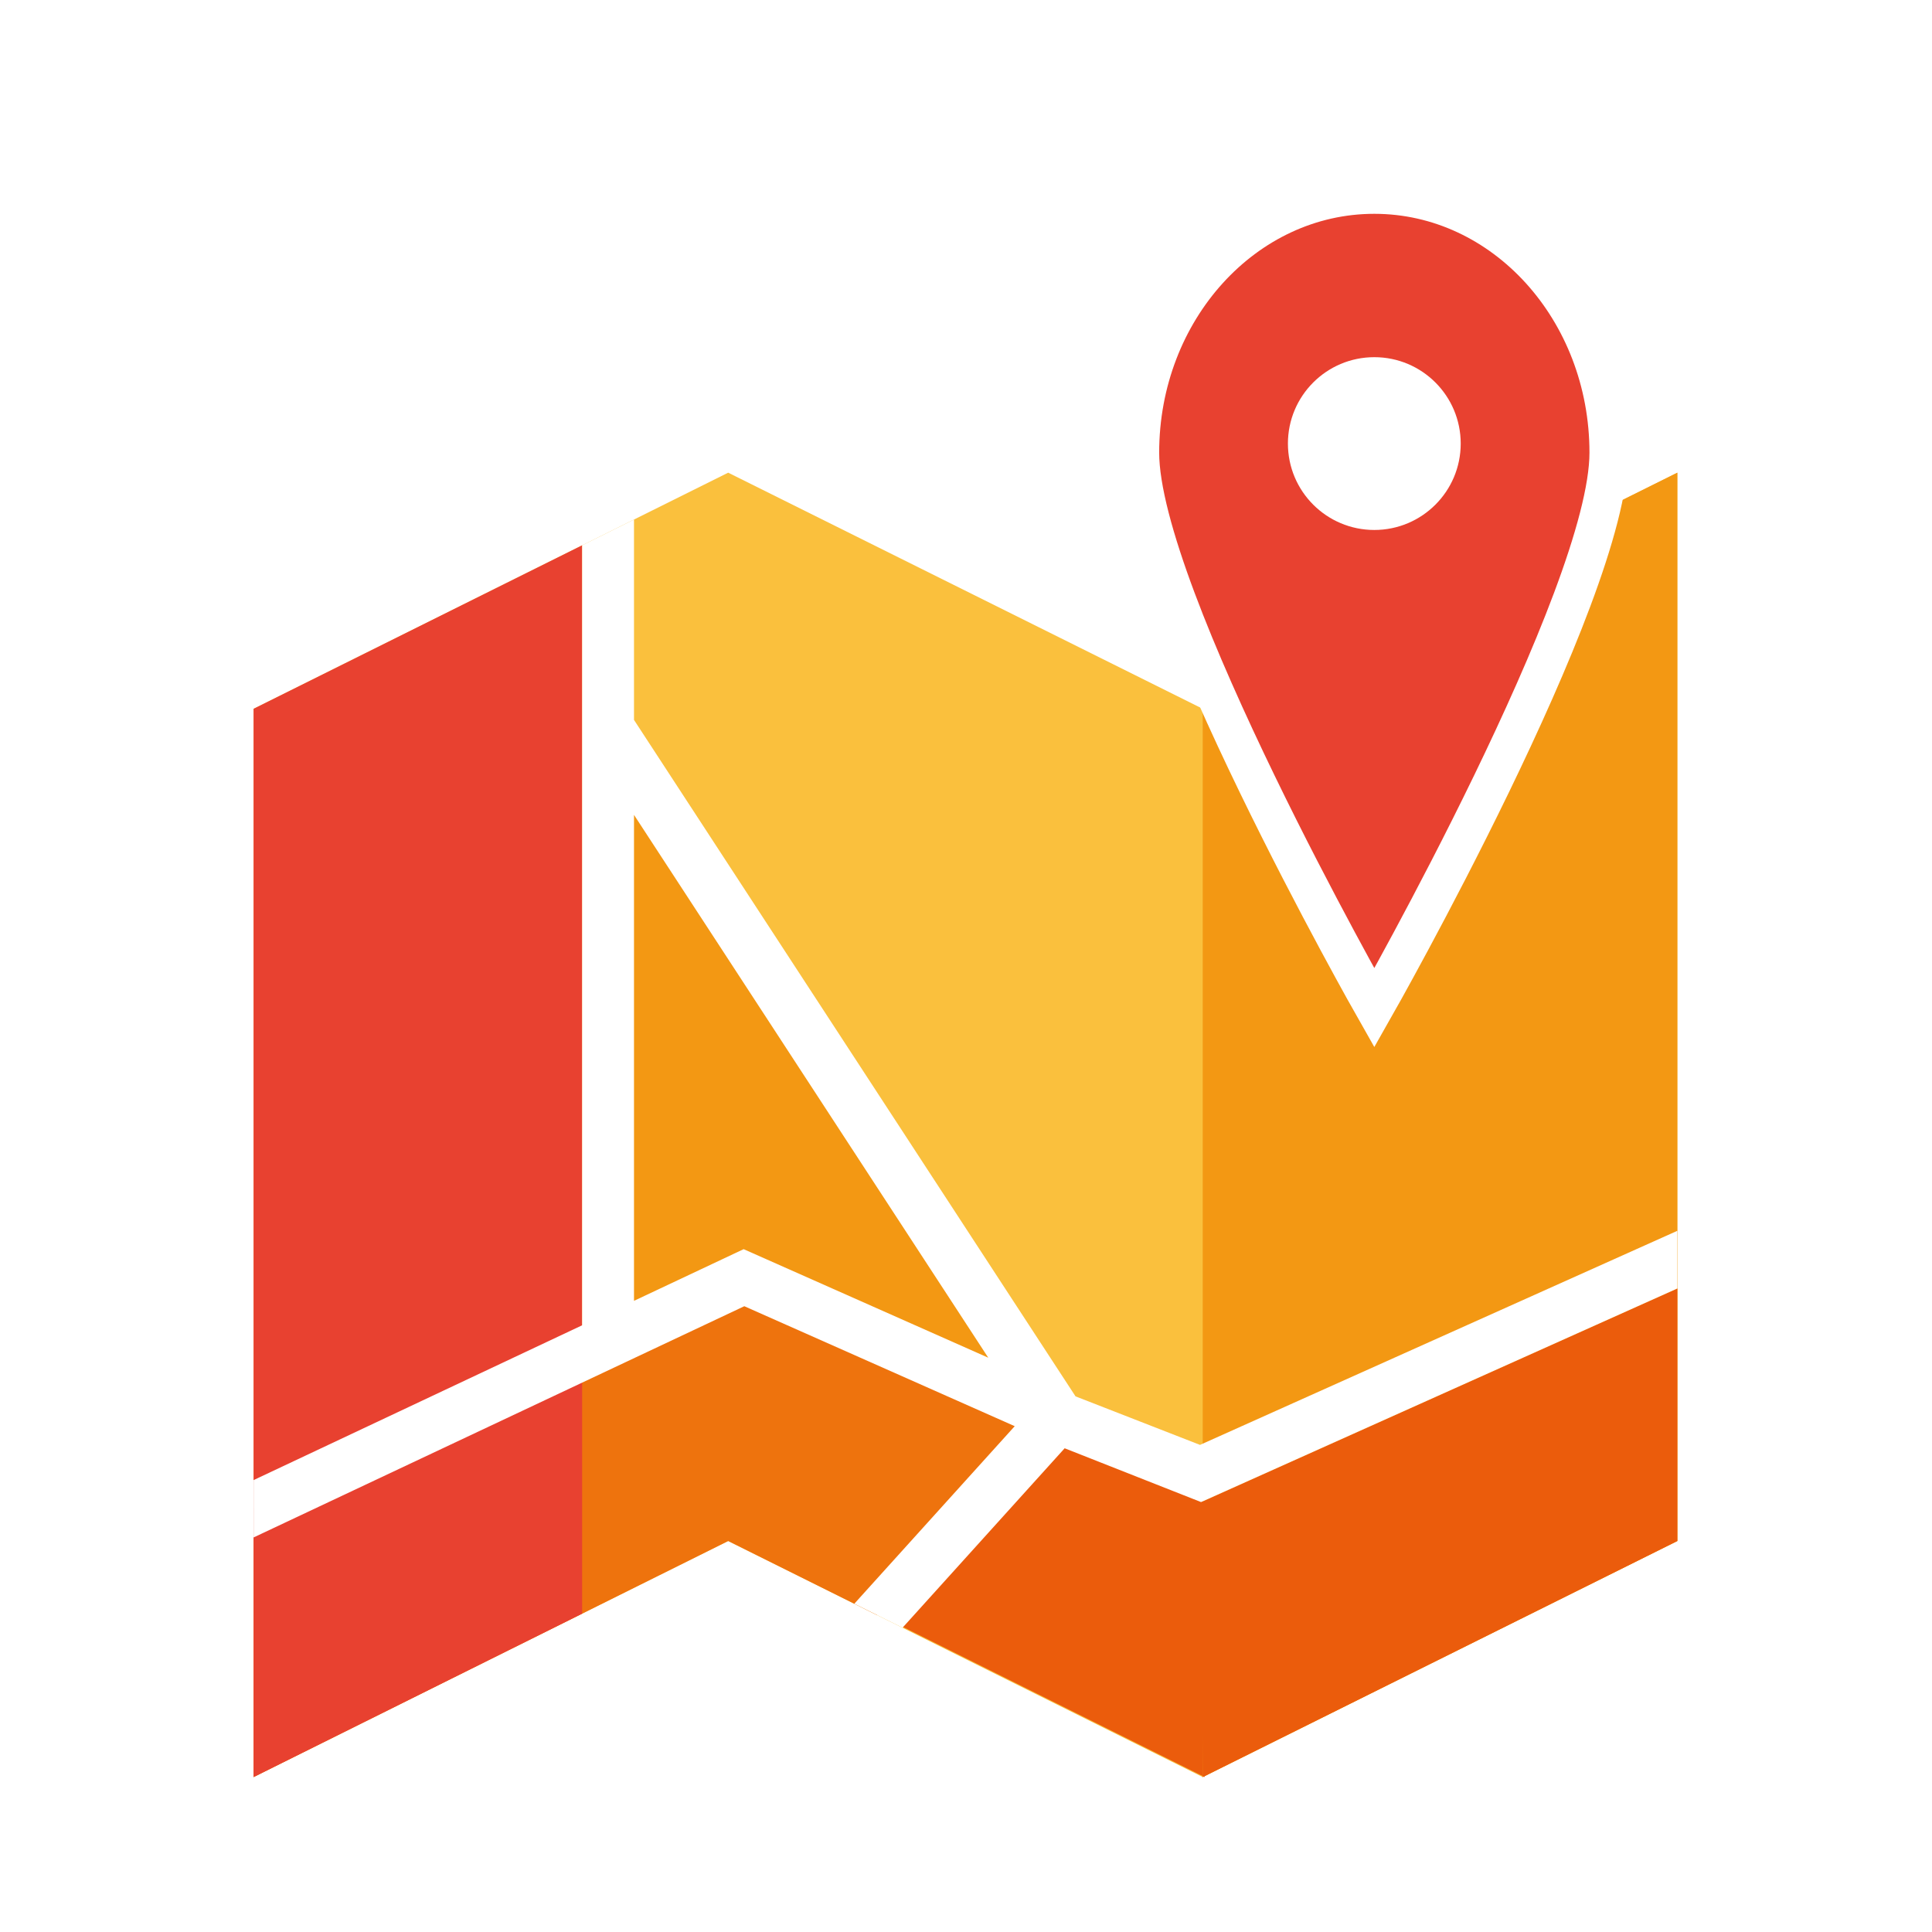
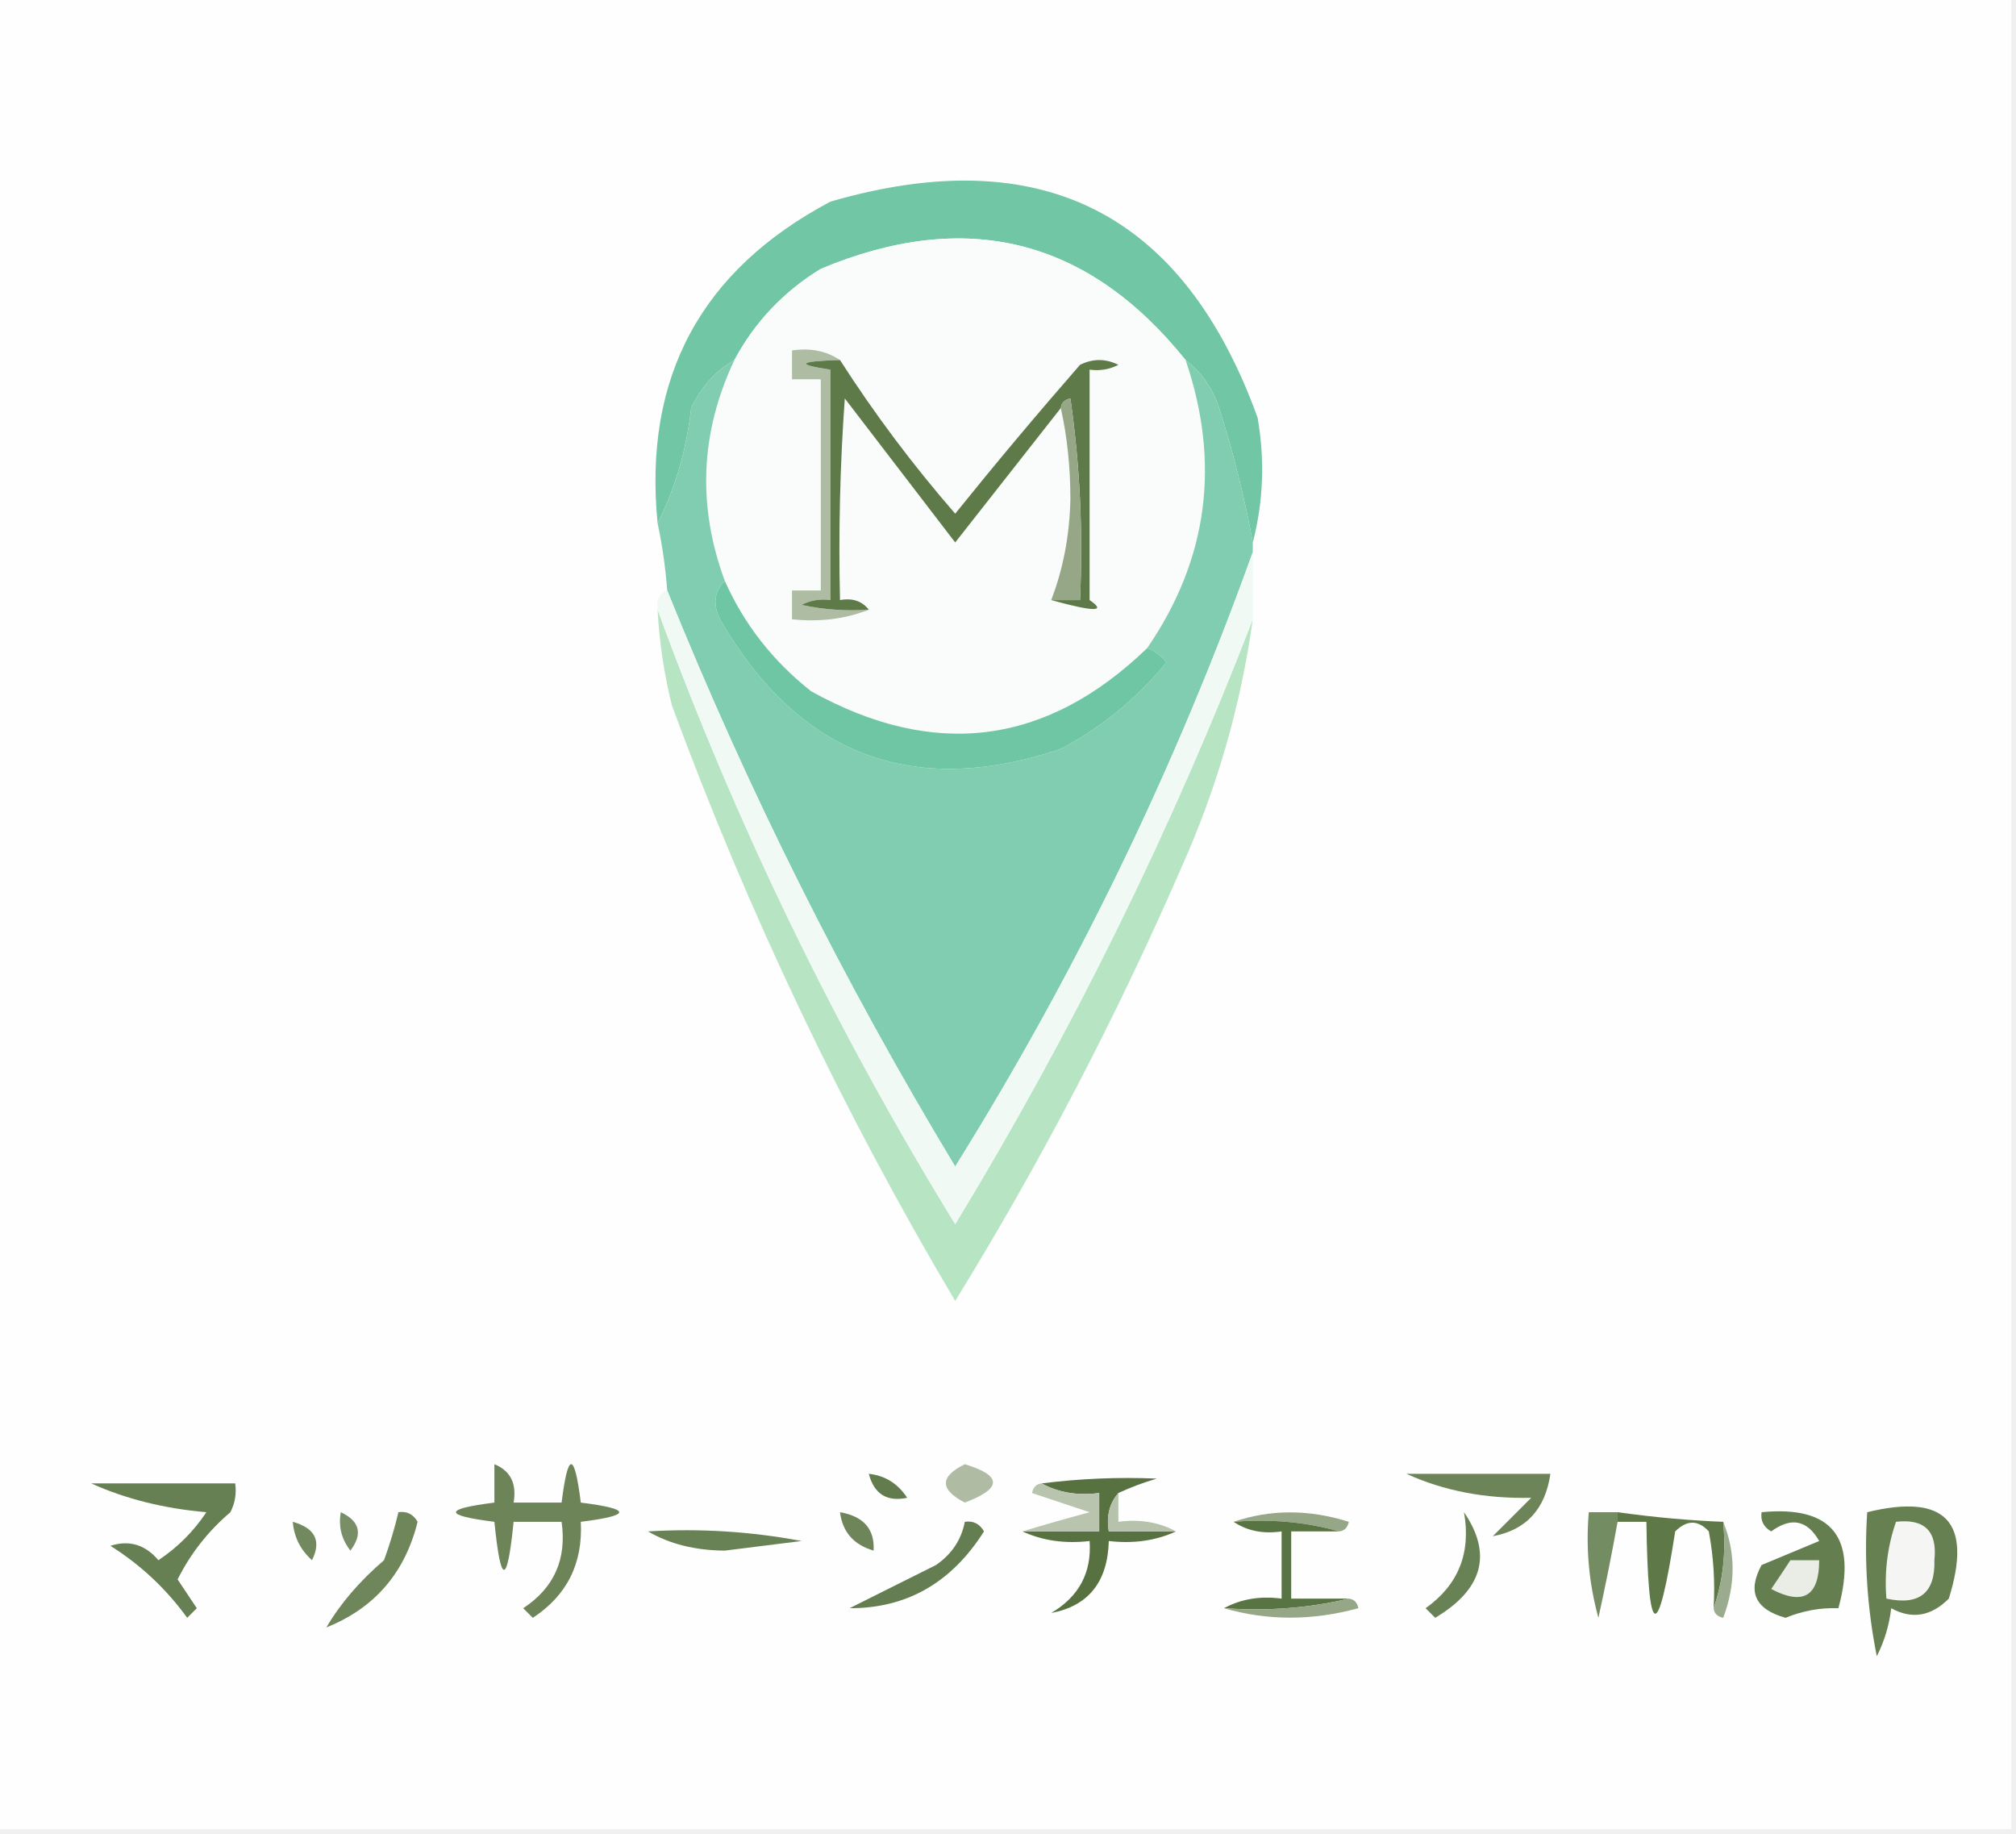
- <svg xmlns="http://www.w3.org/2000/svg" width="320" height="320" viewBox="0 0 320 320" fill="none">
-   <rect width="320" height="320" fill="white" />
-   <path d="M199.21 117.4L120.61 78.29L42 117.4V294.34L120.61 255.24L199.21 294.34L277.82 255.24V78.29L199.21 117.4Z" fill="#FAC03D" />
-   <path d="M199.53 294.34L120.93 255.24V213.42L199.82 248.8L199.53 294.34Z" fill="#EB5C0C" />
-   <path d="M103.13 124.55V220.55L123.39 211.08L172.69 231.56L103.13 124.55Z" fill="#F39813" />
-   <path d="M42 249.83V294.34L120.61 255.24L145.29 267.52L172.69 235.16L122.93 213.42L42 249.83Z" fill="#EE730D" />
-   <path d="M96.42 90.32L42 117.4V294.34L96.42 267.27V90.32Z" fill="#E84130" />
-   <path d="M199.21 294.34L277.82 255.24V78.29L199.21 117.4V294.34Z" fill="#F39813" />
-   <path d="M199.21 294.34L277.82 255.24V213.42L198.93 248.8L199.21 294.34Z" fill="#EB5C0C" />
-   <path d="M227.63 32.21C206.18 32.21 188.79 51.36 188.79 74.98C188.79 98.6 227.63 166.93 227.63 166.93C227.63 166.93 266.47 98.6 266.47 74.98C266.47 51.36 249.08 32.21 227.63 32.21Z" fill="#E84130" stroke="white" stroke-width="6.41" stroke-miterlimit="10" />
-   <path d="M227.63 87.78C235.533 87.78 241.94 81.373 241.94 73.47C241.94 65.567 235.533 59.16 227.63 59.16C219.727 59.16 213.32 65.567 213.32 73.47C213.32 81.373 219.727 87.78 227.63 87.78Z" fill="white" />
-   <path d="M277.82 213.42V203.86L198.76 239.32L178.14 231.28L105.01 119.24V86.05L96.42 90.32V219.51L42 245.15V254.65L123.28 216.35L168.07 236.22L141.5 265.63L149.49 269.6L176.34 239.88L198.93 248.79L277.82 213.41V213.42ZM123.17 206.9L105.01 215.46V134.97L163.69 224.88L123.17 206.9V206.9Z" fill="white" />
+ <svg xmlns="http://www.w3.org/2000/svg" version="1.1" width="210px" height="191px" style="shape-rendering:geometricPrecision; text-rendering:geometricPrecision; image-rendering:optimizeQuality; fill-rule:evenodd; clip-rule:evenodd">
+   <g>
+     <path style="opacity:1" fill="#fefefe" d="M -0.5,-0.5 C 69.5,-0.5 139.5,-0.5 209.5,-0.5C 209.5,63.167 209.5,126.833 209.5,190.5C 139.5,190.5 69.5,190.5 -0.5,190.5C -0.5,126.833 -0.5,63.167 -0.5,-0.5 Z" />
+   </g>
+   <g>
+     <path style="opacity:1" fill="#70c6a5" d="M 130.5,56.5 C 129.661,51.891 128.494,47.224 127,42.5C 126.303,40.416 125.136,38.749 123.5,37.5C 113.321,24.836 100.654,21.669 85.5,28C 81.62,30.379 78.62,33.546 76.5,37.5C 74.547,38.626 73.047,40.292 72,42.5C 71.511,46.833 70.345,50.833 68.5,54.5C 67.005,39.324 73.005,28.157 86.5,21C 108.436,14.636 123.27,22.137 131,43.5C 131.768,47.92 131.602,52.253 130.5,56.5 Z" />
+   </g>
+   <g>
+     <path style="opacity:1" fill="#fafcfb" d="M 123.5,37.5 C 127.165,48.272 125.832,58.272 119.5,67.5C 109.013,77.626 97.346,79.126 84.5,72C 80.522,68.864 77.522,65.031 75.5,60.5C 72.615,52.681 72.948,45.015 76.5,37.5C 78.62,33.546 81.62,30.379 85.5,28C 100.654,21.669 113.321,24.836 123.5,37.5 Z" />
+   </g>
+   <g>
+     <path style="opacity:1" fill="#aebca4" d="M 87.5,37.5 C 83.162,37.622 82.828,37.955 86.5,38.5C 86.5,46.5 86.5,54.5 86.5,62.5C 85.448,62.35 84.448,62.517 83.5,63C 85.81,63.497 88.143,63.663 90.5,63.5C 88.052,64.473 85.385,64.806 82.5,64.5C 82.5,63.5 82.5,62.5 82.5,61.5C 83.5,61.5 84.5,61.5 85.5,61.5C 85.5,54.167 85.5,46.833 85.5,39.5C 84.5,39.5 83.5,39.5 82.5,39.5C 82.5,38.5 82.5,37.5 82.5,36.5C 84.415,36.215 86.081,36.549 87.5,37.5 Z" />
+   </g>
+   <g>
+     <path style="opacity:1" fill="#81cdb2" d="M 76.5,37.5 C 72.948,45.015 72.615,52.681 75.5,60.5C 74.402,61.601 74.235,62.934 75,64.5C 83.209,78.679 95.042,83.179 110.5,78C 114.748,75.757 118.414,72.757 121.5,69C 120.956,68.283 120.289,67.783 119.5,67.5C 125.832,58.272 127.165,48.272 123.5,37.5C 125.136,38.749 126.303,40.416 127,42.5C 128.494,47.224 129.661,51.891 130.5,56.5C 130.5,56.833 130.5,57.167 130.5,57.5C 122.473,79.895 112.139,101.229 99.5,121.5C 87.872,102.245 77.872,82.245 69.5,61.5C 69.326,59.139 68.993,56.806 68.5,54.5C 70.345,50.833 71.511,46.833 72,42.5C 73.047,40.292 74.547,38.626 76.5,37.5 Z" />
+   </g>
+   <g>
+     <path style="opacity:1" fill="#5e7a49" d="M 87.5,37.5 C 91.091,43.098 95.091,48.431 99.5,53.5C 103.704,48.281 108.037,43.114 112.5,38C 113.833,37.333 115.167,37.333 116.5,38C 115.552,38.483 114.552,38.65 113.5,38.5C 113.5,46.5 113.5,54.5 113.5,62.5C 115.324,63.741 113.991,63.741 109.5,62.5C 110.5,62.5 111.5,62.5 112.5,62.5C 112.83,55.468 112.497,48.468 111.5,41.5C 110.893,41.624 110.56,41.957 110.5,42.5C 106.857,47.148 103.19,51.815 99.5,56.5C 95.667,51.5 91.833,46.5 88,41.5C 87.5,48.492 87.334,55.492 87.5,62.5C 88.791,62.263 89.791,62.596 90.5,63.5C 88.143,63.663 85.81,63.497 83.5,63C 84.448,62.517 85.448,62.35 86.5,62.5C 86.5,54.5 86.5,46.5 86.5,38.5C 82.828,37.955 83.162,37.622 87.5,37.5 Z" />
+   </g>
+   <g>
+     <path style="opacity:1" fill="#95a787" d="M 110.5,42.5 C 110.56,41.957 110.893,41.624 111.5,41.5C 112.497,48.468 112.83,55.468 112.5,62.5C 111.5,62.5 110.5,62.5 109.5,62.5C 110.748,59.262 111.415,55.762 111.5,52C 111.498,48.648 111.165,45.481 110.5,42.5 Z" />
+   </g>
+   <g>
+     <path style="opacity:1" fill="#6fc6a4" d="M 75.5,60.5 C 77.522,65.031 80.522,68.864 84.5,72C 97.346,79.126 109.013,77.626 119.5,67.5C 120.289,67.783 120.956,68.283 121.5,69C 118.414,72.757 114.748,75.757 110.5,78C 95.042,83.179 83.209,78.679 75,64.5C 74.235,62.934 74.402,61.601 75.5,60.5 Z" />
+   </g>
+   <g>
+     <path style="opacity:1" fill="#b7e4c3" d="M 68.5,63.5 C 76.655,85.812 86.989,107.146 99.5,127.5C 111.736,107.363 122.069,86.363 130.5,64.5C 129.248,73.505 126.748,82.172 123,90.5C 116.202,106.099 108.368,121.099 99.5,135.5C 87.794,115.753 77.96,95.086 70,73.5C 69.174,70.207 68.674,66.874 68.5,63.5 Z" />
+   </g>
+   <g>
+     <path style="opacity:1" fill="#f1f9f5" d="M 130.5,57.5 C 130.5,59.833 130.5,62.167 130.5,64.5C 122.069,86.363 111.736,107.363 99.5,127.5C 86.989,107.146 76.655,85.812 68.5,63.5C 68.328,62.508 68.662,61.842 69.5,61.5C 77.872,82.245 87.872,102.245 99.5,121.5C 112.139,101.229 122.473,79.895 130.5,57.5 Z" />
+   </g>
+   <g>
+     <path style="opacity:1" fill="#afbca3" d="M 100.5,152.5 C 104.413,153.686 104.413,155.02 100.5,156.5C 97.875,155.135 97.875,153.802 100.5,152.5 Z" />
+   </g>
+   <g>
+     <path style="opacity:1" fill="#627c4d" d="M 90.5,153.5 C 92.196,153.685 93.529,154.519 94.5,156C 92.386,156.442 91.052,155.609 90.5,153.5 Z" />
+   </g>
+   <g>
+     <path style="opacity:1" fill="#577240" d="M 116.5,155.5 C 115.566,156.568 115.232,157.901 115.5,159.5C 117.833,159.5 120.167,159.5 122.5,159.5C 120.393,160.468 118.059,160.802 115.5,160.5C 115.382,164.763 113.382,167.263 109.5,168C 112.397,166.285 113.731,163.785 113.5,160.5C 110.941,160.802 108.607,160.468 106.5,159.5C 109.167,159.5 111.833,159.5 114.5,159.5C 114.5,158.167 114.5,156.833 114.5,155.5C 112.265,155.795 110.265,155.461 108.5,154.5C 112.507,153.996 116.507,153.83 120.5,154C 119.099,154.41 117.766,154.91 116.5,155.5 Z" />
+   </g>
+   <g>
+     <path style="opacity:1" fill="#6d8459" d="M 146.5,153.5 C 151.5,153.5 156.5,153.5 161.5,153.5C 160.967,157.194 158.967,159.361 155.5,160C 156.833,158.667 158.167,157.333 159.5,156C 154.72,156.108 150.386,155.275 146.5,153.5 Z" />
+   </g>
+   <g>
+     <path style="opacity:1" fill="#96a788" d="M 128.5,158.5 C 132.351,157.191 136.351,157.191 140.5,158.5C 140.376,159.107 140.043,159.44 139.5,159.5C 136.038,158.518 132.371,158.185 128.5,158.5 Z" />
+   </g>
+   <g>
+     <path style="opacity:1" fill="#6d8559" d="M 87.5,157.5 C 89.957,157.926 91.124,159.259 91,161.5C 88.929,160.897 87.762,159.564 87.5,157.5 Z" />
+   </g>
+   <g>
+     <path style="opacity:1" fill="#b8c4ae" d="M 108.5,154.5 C 110.265,155.461 112.265,155.795 114.5,155.5C 114.5,156.833 114.5,158.167 114.5,159.5C 111.833,159.5 109.167,159.5 106.5,159.5C 108.698,158.835 111.031,158.168 113.5,157.5C 111.5,156.833 109.5,156.167 107.5,155.5C 107.624,154.893 107.957,154.56 108.5,154.5 Z" />
+   </g>
+   <g>
+     <path style="opacity:1" fill="#b6c2ac" d="M 116.5,155.5 C 116.5,156.5 116.5,157.5 116.5,158.5C 118.735,158.205 120.735,158.539 122.5,159.5C 120.167,159.5 117.833,159.5 115.5,159.5C 115.232,157.901 115.566,156.568 116.5,155.5 Z" />
+   </g>
+   <g>
+     <path style="opacity:1" fill="#668052" d="M 194.5,157.5 C 202.672,155.505 205.506,158.505 203,166.5C 201.155,168.35 199.155,168.683 197,167.5C 196.798,169.256 196.298,170.922 195.5,172.5C 194.506,167.544 194.173,162.544 194.5,157.5 Z" />
+   </g>
+   <g>
+     <path style="opacity:1" fill="#788e66" d="M 35.5,157.5 C 37.476,158.427 37.809,159.76 36.5,161.5C 35.571,160.311 35.238,158.978 35.5,157.5 Z" />
+   </g>
+   <g>
+     <path style="opacity:1" fill="#597443" d="M 128.5,158.5 C 132.371,158.185 136.038,158.518 139.5,159.5C 137.833,159.5 136.167,159.5 134.5,159.5C 134.5,161.833 134.5,164.167 134.5,166.5C 136.5,166.5 138.5,166.5 140.5,166.5C 136.366,167.485 132.032,167.818 127.5,167.5C 129.265,166.539 131.265,166.205 133.5,166.5C 133.5,164.167 133.5,161.833 133.5,159.5C 131.585,159.784 129.919,159.451 128.5,158.5 Z" />
+   </g>
+   <g>
+     <path style="opacity:1" fill="#f5f6f3" d="M 197.5,158.5 C 200.488,158.155 201.821,159.488 201.5,162.5C 201.597,165.911 199.93,167.245 196.5,166.5C 196.279,163.721 196.612,161.054 197.5,158.5 Z" />
+   </g>
+   <g>
+     <path style="opacity:1" fill="#72895f" d="M 30.5,158.5 C 32.832,159.162 33.499,160.495 32.5,162.5C 31.295,161.423 30.628,160.09 30.5,158.5 Z" />
+   </g>
+   <g>
+     <path style="opacity:1" fill="#6f865b" d="M 41.5,157.5 C 42.376,157.369 43.043,157.702 43.5,158.5C 42.183,163.823 39.016,167.49 34,169.5C 35.443,167.028 37.443,164.695 40,162.5C 40.608,160.846 41.108,159.179 41.5,157.5 Z" />
+   </g>
+   <g>
+     <path style="opacity:1" fill="#6c8458" d="M 51.5,152.5 C 53.176,153.183 53.843,154.517 53.5,156.5C 55.167,156.5 56.833,156.5 58.5,156.5C 59.167,151.167 59.833,151.167 60.5,156.5C 65.833,157.167 65.833,157.833 60.5,158.5C 60.728,162.836 59.061,166.17 55.5,168.5C 55.167,168.167 54.833,167.833 54.5,167.5C 57.721,165.387 59.055,162.387 58.5,158.5C 56.833,158.5 55.167,158.5 53.5,158.5C 52.833,165.167 52.167,165.167 51.5,158.5C 46.167,157.833 46.167,157.167 51.5,156.5C 51.5,155.167 51.5,153.833 51.5,152.5 Z" />
+   </g>
+   <g>
+     <path style="opacity:1" fill="#688155" d="M 67.5,159.5 C 72.875,159.172 78.208,159.505 83.5,160.5C 80.833,160.833 78.167,161.167 75.5,161.5C 72.41,161.478 69.743,160.812 67.5,159.5 Z" />
+   </g>
+   <g>
+     <path style="opacity:1" fill="#748c62" d="M 168.5,157.5 C 168.5,157.833 168.5,158.167 168.5,158.5C 167.907,161.8 167.24,165.134 166.5,168.5C 165.511,164.893 165.177,161.226 165.5,157.5C 166.5,157.5 167.5,157.5 168.5,157.5 Z" />
+   </g>
+   <g>
+     <path style="opacity:1" fill="#5e7848" d="M 168.5,158.5 C 168.5,158.167 168.5,157.833 168.5,157.5C 172.283,158.03 175.95,158.363 179.5,158.5C 179.81,161.713 179.477,164.713 178.5,167.5C 178.664,164.813 178.497,162.146 178,159.5C 176.887,158.289 175.72,158.289 174.5,159.5C 172.675,171.25 171.675,170.916 171.5,158.5C 170.5,158.5 169.5,158.5 168.5,158.5 Z" />
+   </g>
+   <g>
+     <path style="opacity:1" fill="#9bac8e" d="M 179.5,158.5 C 180.806,161.687 180.806,165.02 179.5,168.5C 178.893,168.376 178.56,168.043 178.5,167.5C 179.477,164.713 179.81,161.713 179.5,158.5 Z" />
+   </g>
+   <g>
+     <path style="opacity:1" fill="#678053" d="M 9.5,154.5 C 14.5,154.5 19.5,154.5 24.5,154.5C 24.649,155.552 24.483,156.552 24,157.5C 21.684,159.47 19.851,161.804 18.5,164.5C 19.167,165.5 19.833,166.5 20.5,167.5C 20.167,167.833 19.833,168.167 19.5,168.5C 17.312,165.478 14.645,162.978 11.5,161C 13.464,160.376 15.131,160.876 16.5,162.5C 18.5,161.167 20.167,159.5 21.5,157.5C 17.084,157.118 13.084,156.118 9.5,154.5 Z" />
+   </g>
+   <g>
+     <path style="opacity:1" fill="#647e50" d="M 183.5,157.5 C 190.84,156.789 193.506,160.122 191.5,167.5C 189.599,167.433 187.766,167.767 186,168.5C 182.822,167.615 181.989,165.782 183.5,163C 185.5,162.167 187.5,161.333 189.5,160.5C 188.252,158.31 186.586,157.977 184.5,159.5C 183.702,159.043 183.369,158.376 183.5,157.5 Z" />
+   </g>
+   <g>
+     <path style="opacity:1" fill="#698255" d="M 152.5,157.5 C 155.475,161.86 154.475,165.527 149.5,168.5C 149.167,168.167 148.833,167.833 148.5,167.5C 151.917,165.074 153.25,161.741 152.5,157.5 Z" />
+   </g>
+   <g>
+     <path style="opacity:1" fill="#e9ede6" d="M 186.5,162.5 C 187.5,162.5 188.5,162.5 189.5,162.5C 189.499,166.252 187.833,167.252 184.5,165.5C 185.193,164.482 185.859,163.482 186.5,162.5 Z" />
+   </g>
+   <g>
+     <path style="opacity:1" fill="#657e51" d="M 100.5,158.5 C 101.376,158.369 102.043,158.702 102.5,159.5C 99.111,164.85 94.445,167.517 88.5,167.5C 91.491,166.004 94.491,164.504 97.5,163C 99.141,161.871 100.141,160.371 100.5,158.5 Z" />
+   </g>
+   <g>
+     <path style="opacity:1" fill="#95a787" d="M 140.5,166.5 C 141.043,166.56 141.376,166.893 141.5,167.5C 136.682,168.812 132.015,168.812 127.5,167.5C 132.032,167.818 136.366,167.485 140.5,166.5 Z" />
+   </g>
</svg>
